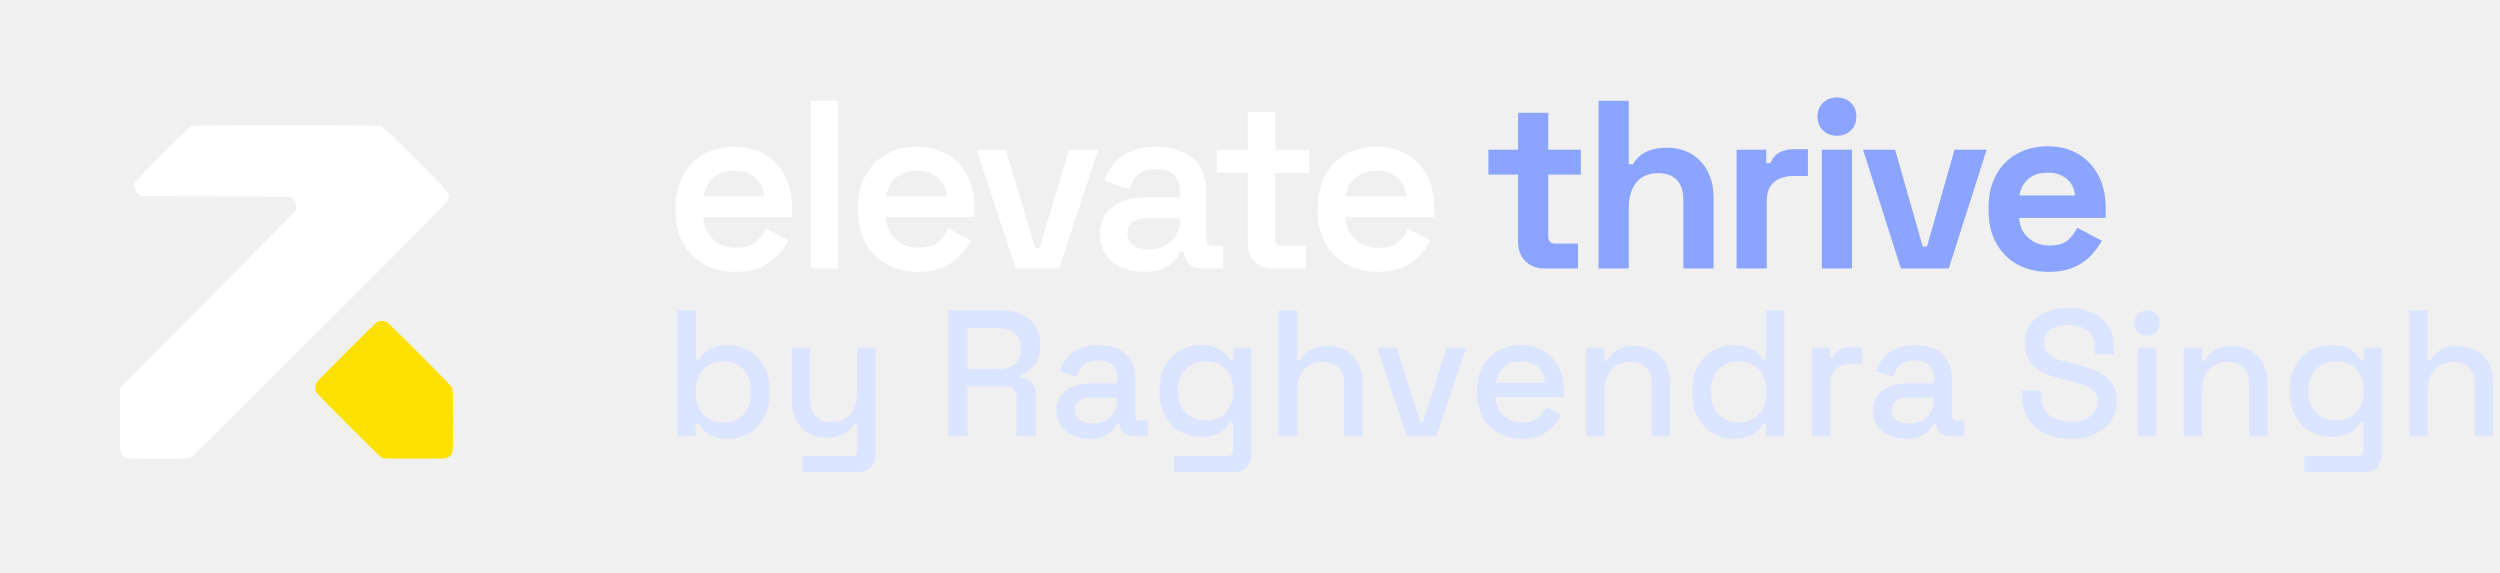
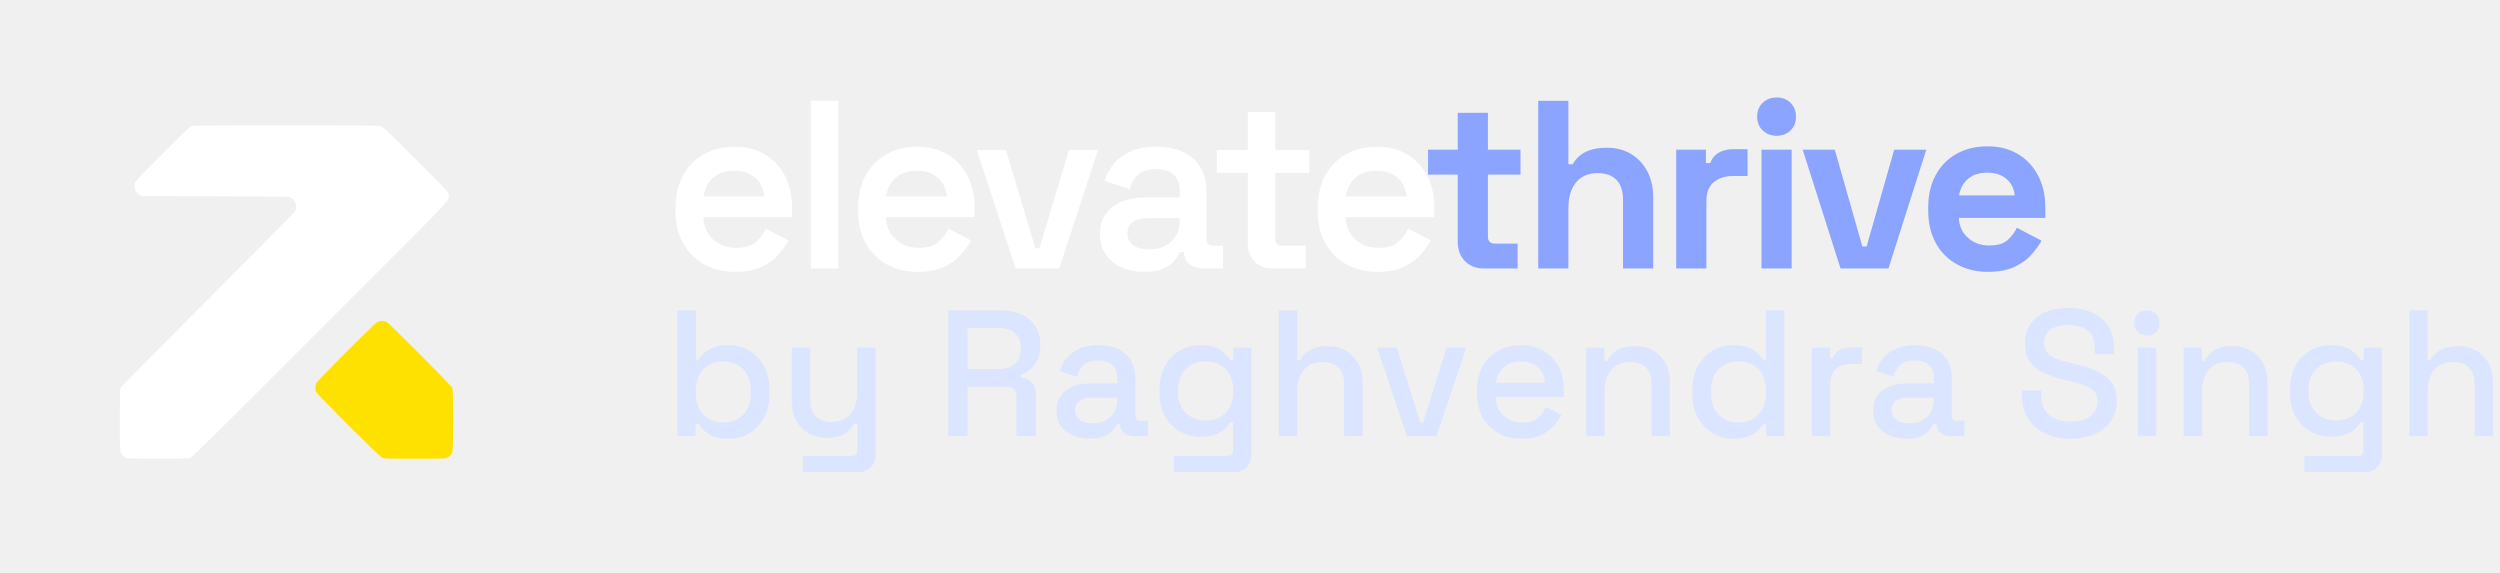
<svg xmlns="http://www.w3.org/2000/svg" width="178.91" height="41.00" viewBox="0 0 178.91 41.00" role="img" aria-labelledby="logo-title">
  <g transform="translate(0.500 0.900) scale(0.037037)" aria-hidden="true">
    <path fill="#ffffff" d="M 231.03 860.89 C 226.45 859.06 221.79 854.76 219.91 850.62 C 218.16 846.75 218.04 842.97 218.02 787.72 C 218.00 737.08 218.21 728.42 219.54 725.22 C 220.63 722.57 269.48 673.06 388.93 553.50 C 526.74 415.57 557.01 384.81 558.01 381.63 C 560.91 372.46 556.73 361.88 548.50 357.59 C 544.51 355.51 544.10 355.50 401.93 355.00 L 259.35 354.50 L 255.20 351.75 C 248.30 347.18 244.86 338.03 247.00 329.91 C 248.04 325.94 253.33 320.31 299.83 273.64 C 334.67 238.68 352.80 221.18 355.50 219.92 C 359.36 218.11 365.68 218.04 540.00 218.04 C 714.34 218.04 720.64 218.11 724.50 219.92 C 727.22 221.19 748.28 241.63 790.17 283.65 C 854.99 348.67 854.00 347.54 853.98 356.00 C 853.97 363.90 859.26 358.45 603.35 614.17 C 388.77 828.60 356.99 859.98 353.50 860.92 C 348.26 862.32 234.56 862.29 231.03 860.89 Z" />
    <path fill="#ffe100" d="M 724.50 860.08 C 719.38 857.68 598.62 736.88 596.99 732.53 C 595.37 728.19 595.57 720.96 597.45 716.44 C 598.63 713.58 614.38 697.17 654.79 656.68 C 685.43 625.98 712.40 599.73 714.73 598.35 C 720.21 595.09 727.89 594.87 733.54 597.80 C 739.35 600.83 858.48 720.41 860.47 725.22 C 862.78 730.83 862.77 844.22 860.45 849.77 C 858.39 854.71 855.34 857.88 850.50 860.11 C 846.75 861.84 842.75 861.96 787.50 861.96 C 731.92 861.96 728.27 861.85 724.50 860.08 Z" />
  </g>
  <g transform="translate(0 6.714)">
    <path fill="#ffffff" d="M52.622 12.74Q51.351 12.74 50.385 12.2Q49.42 11.66 48.881 10.676Q48.343 9.692 48.343 8.366V8.161Q48.343 6.833 48.874 5.85Q49.405 4.867 50.361 4.327Q51.316 3.787 52.573 3.787Q53.809 3.787 54.731 4.332Q55.652 4.877 56.166 5.851Q56.68 6.825 56.68 8.122V8.826H50.333Q50.37 9.82 51.037 10.421Q51.703 11.022 52.679 11.022Q53.632 11.022 54.098 10.604Q54.565 10.186 54.808 9.655L56.427 10.49Q56.184 10.957 55.73 11.483Q55.276 12.009 54.527 12.374Q53.779 12.74 52.622 12.74ZM50.35 7.34H54.687Q54.619 6.495 54.046 6Q53.474 5.505 52.559 5.505Q51.619 5.505 51.05 6Q50.482 6.495 50.35 7.34Z" />
    <path fill="#ffffff" d="M58.028 12.5V0.5H59.99V12.5Z" />
    <path fill="#ffffff" d="M65.685 12.74Q64.414 12.74 63.448 12.2Q62.482 11.66 61.944 10.676Q61.405 9.692 61.405 8.366V8.161Q61.405 6.833 61.937 5.85Q62.468 4.867 63.424 4.327Q64.379 3.787 65.636 3.787Q66.872 3.787 67.793 4.332Q68.715 4.877 69.229 5.851Q69.743 6.825 69.743 8.122V8.826H63.396Q63.433 9.82 64.1 10.421Q64.766 11.022 65.742 11.022Q66.695 11.022 67.161 10.604Q67.627 10.186 67.871 9.655L69.49 10.49Q69.247 10.957 68.793 11.483Q68.338 12.009 67.59 12.374Q66.842 12.74 65.685 12.74ZM63.413 7.34H67.75Q67.681 6.495 67.109 6Q66.537 5.505 65.622 5.505Q64.681 5.505 64.113 6Q63.545 6.495 63.413 7.34Z" />
    <path fill="#ffffff" d="M72.684 12.5 69.903 4.027H71.99L74.097 11.061H74.387L76.494 4.027H78.581L75.8 12.5Z" />
    <path fill="#ffffff" d="M81.893 12.74Q80.991 12.74 80.272 12.426Q79.554 12.112 79.135 11.508Q78.717 10.904 78.717 10.038Q78.717 9.17 79.135 8.586Q79.554 8.002 80.292 7.707Q81.03 7.411 81.972 7.411H84.43V6.898Q84.43 6.226 84.016 5.809Q83.603 5.392 82.729 5.392Q81.873 5.392 81.435 5.79Q80.997 6.189 80.859 6.829L79.045 6.226Q79.25 5.56 79.703 5.011Q80.156 4.462 80.914 4.124Q81.673 3.787 82.758 3.787Q84.42 3.787 85.377 4.624Q86.335 5.461 86.335 7.034V10.359Q86.335 10.873 86.815 10.873H87.522V12.5H86.142Q85.525 12.5 85.132 12.19Q84.739 11.88 84.739 11.36V11.324H84.44Q84.344 11.56 84.085 11.899Q83.825 12.238 83.302 12.489Q82.779 12.74 81.893 12.74ZM82.216 11.135Q83.197 11.135 83.813 10.579Q84.43 10.022 84.43 9.074V8.897H82.102Q81.451 8.897 81.065 9.176Q80.679 9.456 80.679 9.979Q80.679 10.502 81.082 10.818Q81.486 11.135 82.216 11.135Z" />
    <path fill="#ffffff" d="M91.089 12.5Q90.279 12.5 89.789 12.009Q89.299 11.517 89.299 10.688V5.66H87.078V4.027H89.299V1.303H91.261V4.027H93.695V5.66H91.261V10.353Q91.261 10.867 91.747 10.867H93.447V12.5Z" />
    <path fill="#ffffff" d="M98.582 12.74Q97.311 12.74 96.345 12.2Q95.38 11.66 94.841 10.676Q94.303 9.692 94.303 8.366V8.161Q94.303 6.833 94.834 5.85Q95.365 4.867 96.321 4.327Q97.276 3.787 98.533 3.787Q99.769 3.787 100.691 4.332Q101.612 4.877 102.126 5.851Q102.64 6.825 102.64 8.122V8.826H96.293Q96.33 9.82 96.997 10.421Q97.663 11.022 98.639 11.022Q99.592 11.022 100.058 10.604Q100.525 10.186 100.768 9.655L102.387 10.49Q102.144 10.957 101.69 11.483Q101.236 12.009 100.487 12.374Q99.739 12.74 98.582 12.74ZM96.31 7.34H100.647Q100.579 6.495 100.006 6Q99.434 5.505 98.519 5.505Q97.579 5.505 97.01 6Q96.442 6.495 96.31 7.34Z" />
-     <path fill="#8aa4ff" d="M110.526 12.5Q109.686 12.5 109.163 11.977Q108.64 11.454 108.64 10.58V5.78H106.515V3.997H108.64V1.357H110.8V3.997H113.132V5.78H110.8V10.203Q110.8 10.717 111.28 10.717H112.926V12.5Z" />
-     <path fill="#8aa4ff" d="M114.4 12.5V0.5H116.56V5.043H116.869Q117.006 4.769 117.298 4.494Q117.589 4.22 118.078 4.04Q118.566 3.86 119.32 3.86Q120.315 3.86 121.06 4.314Q121.806 4.769 122.218 5.566Q122.629 6.363 122.629 7.426V12.5H120.469V7.597Q120.469 6.637 119.998 6.157Q119.526 5.677 118.652 5.677Q117.658 5.677 117.109 6.337Q116.56 6.997 116.56 8.18V12.5Z" />
-     <path fill="#8aa4ff" d="M124.275 12.5V3.997H126.4V4.957H126.709Q126.898 4.443 127.335 4.203Q127.772 3.963 128.355 3.963H129.383V5.883H128.32Q127.498 5.883 126.966 6.32Q126.435 6.757 126.435 7.666V12.5Z" />
-     <path fill="#8aa4ff" d="M130.378 12.5V3.997H132.538V12.5ZM131.458 3.003Q130.875 3.003 130.472 2.626Q130.069 2.249 130.069 1.631Q130.069 1.014 130.472 0.637Q130.875 0.26 131.458 0.26Q132.058 0.26 132.452 0.637Q132.846 1.014 132.846 1.631Q132.846 2.249 132.452 2.626Q132.058 3.003 131.458 3.003Z" />
-     <path fill="#8aa4ff" d="M136.035 12.5 133.326 3.997H135.623L137.595 10.923H137.903L139.875 3.997H142.172L139.463 12.5Z" />
-     <path fill="#8aa4ff" d="M146.595 12.74Q145.326 12.74 144.358 12.2Q143.389 11.66 142.849 10.674Q142.309 9.689 142.309 8.351V8.146Q142.309 6.809 142.84 5.823Q143.372 4.837 144.332 4.297Q145.292 3.757 146.56 3.757Q147.812 3.757 148.738 4.314Q149.663 4.871 150.178 5.857Q150.692 6.843 150.692 8.146V8.883H144.503Q144.538 9.757 145.155 10.306Q145.772 10.854 146.663 10.854Q147.572 10.854 148 10.46Q148.429 10.066 148.652 9.586L150.418 10.511Q150.178 10.957 149.723 11.48Q149.269 12.003 148.515 12.371Q147.76 12.74 146.595 12.74ZM144.52 7.271H148.498Q148.429 6.534 147.906 6.089Q147.383 5.643 146.543 5.643Q145.669 5.643 145.155 6.089Q144.64 6.534 144.52 7.271Z" />
+     <g transform="translate(-4.319 0)">
+       <path fill="#8aa4ff" d="M110.526 12.5Q109.686 12.5 109.163 11.977Q108.64 11.454 108.64 10.58V5.78H106.515V3.997H108.64V1.357H110.8V3.997H113.132V5.78H110.8V10.203Q110.8 10.717 111.28 10.717H112.926V12.5Z" />
+       <path fill="#8aa4ff" d="M114.4 12.5V0.5H116.56V5.043H116.869Q117.006 4.769 117.298 4.494Q117.589 4.22 118.078 4.04Q118.566 3.86 119.32 3.86Q120.315 3.86 121.06 4.314Q121.806 4.769 122.218 5.566Q122.629 6.363 122.629 7.426V12.5H120.469V7.597Q120.469 6.637 119.998 6.157Q119.526 5.677 118.652 5.677Q117.658 5.677 117.109 6.337Q116.56 6.997 116.56 8.18V12.5Z" />
+       <path fill="#8aa4ff" d="M124.275 12.5V3.997H126.4V4.957H126.709Q126.898 4.443 127.335 4.203Q127.772 3.963 128.355 3.963H129.383V5.883H128.32Q127.498 5.883 126.966 6.32Q126.435 6.757 126.435 7.666V12.5Z" />
+       <path fill="#8aa4ff" d="M130.378 12.5V3.997H132.538V12.5ZM131.458 3.003Q130.875 3.003 130.472 2.626Q130.069 2.249 130.069 1.631Q130.069 1.014 130.472 0.637Q130.875 0.26 131.458 0.26Q132.058 0.26 132.452 0.637Q132.846 1.014 132.846 1.631Q132.846 2.249 132.452 2.626Q132.058 3.003 131.458 3.003Z" />
+       <path fill="#8aa4ff" d="M136.035 12.5 133.326 3.997H135.623L137.595 10.923H137.903L139.875 3.997H142.172L139.463 12.5Z" />
+       <path fill="#8aa4ff" d="M146.595 12.74Q145.326 12.74 144.358 12.2Q143.389 11.66 142.849 10.674Q142.309 9.689 142.309 8.351V8.146Q142.309 6.809 142.84 5.823Q143.372 4.837 144.332 4.297Q145.292 3.757 146.56 3.757Q147.812 3.757 148.738 4.314Q149.663 4.871 150.178 5.857Q150.692 6.843 150.692 8.146V8.883H144.503Q144.538 9.757 145.155 10.306Q145.772 10.854 146.663 10.854Q147.572 10.854 148 10.46Q148.429 10.066 148.652 9.586L150.418 10.511Q150.178 10.957 149.723 11.48Q149.269 12.003 148.515 12.371Q147.76 12.74 146.595 12.74ZM144.52 7.271H148.498Q148.429 6.534 147.906 6.089Q147.383 5.643 146.543 5.643Q145.669 5.643 145.155 6.089Q144.64 6.534 144.52 7.271Z" />
+     </g>
    <path fill="#dce5ff" d="M52.141 24.68Q51.222 24.68 50.72 24.346Q50.219 24.012 49.983 23.598H49.778V24.5H48.481V15.5H49.804V19.027H50.008Q50.159 18.764 50.419 18.529Q50.68 18.294 51.103 18.141Q51.527 17.988 52.141 17.988Q52.94 17.988 53.605 18.372Q54.269 18.755 54.668 19.486Q55.066 20.217 55.066 21.24V21.428Q55.066 22.451 54.666 23.182Q54.265 23.912 53.6 24.296Q52.935 24.68 52.141 24.68ZM51.761 23.518Q52.619 23.518 53.177 22.966Q53.734 22.414 53.734 21.394V21.274Q53.734 20.254 53.181 19.702Q52.627 19.15 51.761 19.15Q50.907 19.15 50.347 19.702Q49.787 20.254 49.787 21.274V21.394Q49.787 22.414 50.347 22.966Q50.907 23.518 51.761 23.518Z" />
    <path fill="#dce5ff" d="M57.448 27.071V25.909H60.983Q61.352 25.909 61.352 25.523V23.579H61.147Q61.026 23.829 60.788 24.068Q60.549 24.307 60.151 24.459Q59.753 24.612 59.143 24.612Q58.425 24.612 57.861 24.291Q57.297 23.971 56.977 23.38Q56.657 22.789 56.657 21.978V18.168H57.981V21.876Q57.981 22.7 58.39 23.091Q58.8 23.483 59.528 23.483Q60.35 23.483 60.842 22.941Q61.335 22.398 61.335 21.372V18.168H62.658V25.793Q62.658 26.382 62.319 26.727Q61.981 27.071 61.388 27.071Z" />
    <path fill="#dce5ff" d="M67.853 24.5V15.5H71.626Q72.471 15.5 73.103 15.791Q73.735 16.082 74.089 16.62Q74.443 17.158 74.443 17.9V18.045Q74.443 18.891 74.039 19.399Q73.635 19.907 73.061 20.116V20.321Q73.552 20.342 73.844 20.65Q74.136 20.957 74.136 21.515V24.5H72.745V21.706Q72.745 21.361 72.562 21.159Q72.379 20.957 71.979 20.957H69.244V24.5ZM69.244 19.693H71.482Q72.226 19.693 72.639 19.316Q73.052 18.939 73.052 18.282V18.176Q73.052 17.519 72.648 17.141Q72.244 16.764 71.482 16.764H69.244Z" />
    <path fill="#dce5ff" d="M77.978 24.68Q77.306 24.68 76.768 24.447Q76.231 24.213 75.918 23.764Q75.605 23.314 75.605 22.672Q75.605 22.025 75.918 21.593Q76.231 21.16 76.779 20.942Q77.327 20.724 78.02 20.724H79.957V20.314Q79.957 19.756 79.62 19.42Q79.283 19.083 78.59 19.083Q77.909 19.083 77.548 19.405Q77.187 19.726 77.07 20.249L75.84 19.846Q75.994 19.335 76.332 18.917Q76.671 18.498 77.236 18.243Q77.802 17.988 78.607 17.988Q79.84 17.988 80.543 18.613Q81.247 19.239 81.247 20.403V23.011Q81.247 23.397 81.607 23.397H82.153V24.5H81.163Q80.714 24.5 80.432 24.266Q80.151 24.033 80.151 23.638V23.598H79.947Q79.855 23.797 79.646 24.055Q79.436 24.312 79.037 24.496Q78.638 24.68 77.978 24.68ZM78.18 23.585Q78.97 23.585 79.463 23.129Q79.957 22.673 79.957 21.881V21.743H78.099Q77.573 21.743 77.25 21.97Q76.928 22.197 76.928 22.634Q76.928 23.071 77.263 23.328Q77.599 23.585 78.18 23.585Z" />
    <path fill="#dce5ff" d="M82.977 21.36V21.172Q82.977 20.174 83.378 19.462Q83.778 18.751 84.447 18.369Q85.116 17.988 85.918 17.988Q86.847 17.988 87.339 18.33Q87.832 18.672 88.06 19.07H88.265V18.168H89.553V25.793Q89.553 26.382 89.217 26.727Q88.881 27.071 88.287 27.071H84.019V25.909H87.866Q88.239 25.909 88.239 25.523V23.505H88.035Q87.893 23.747 87.636 23.988Q87.38 24.229 86.963 24.387Q86.546 24.544 85.918 24.544Q85.116 24.544 84.445 24.162Q83.774 23.781 83.375 23.067Q82.977 22.353 82.977 21.36ZM86.282 23.381Q87.14 23.381 87.698 22.838Q88.256 22.295 88.256 21.326V21.206Q88.256 20.224 87.702 19.687Q87.149 19.15 86.282 19.15Q85.429 19.15 84.869 19.687Q84.309 20.224 84.309 21.206V21.326Q84.309 22.295 84.869 22.838Q85.429 23.381 86.282 23.381Z" />
    <path fill="#dce5ff" d="M91.514 24.5V15.5H92.837V19.06H93.041Q93.162 18.818 93.401 18.588Q93.64 18.357 94.033 18.209Q94.427 18.06 95.028 18.06Q95.752 18.06 96.313 18.381Q96.875 18.701 97.194 19.288Q97.514 19.875 97.514 20.694V24.5H96.191V20.796Q96.191 19.968 95.781 19.579Q95.372 19.189 94.644 19.189Q93.822 19.189 93.329 19.732Q92.837 20.274 92.837 21.3V24.5Z" />
    <path fill="#dce5ff" d="M100.691 24.5 98.552 18.168H99.96L101.641 23.524H101.845L103.526 18.168H104.934L102.795 24.5Z" />
    <path fill="#dce5ff" d="M108.901 24.68Q107.945 24.68 107.223 24.275Q106.501 23.87 106.098 23.133Q105.695 22.396 105.695 21.411V21.257Q105.695 20.267 106.094 19.533Q106.492 18.798 107.206 18.393Q107.919 17.988 108.852 17.988Q109.768 17.988 110.456 18.388Q111.143 18.788 111.529 19.509Q111.915 20.23 111.915 21.198V21.702H107.035Q107.065 22.537 107.602 23.028Q108.139 23.518 108.934 23.518Q109.683 23.518 110.061 23.186Q110.438 22.854 110.637 22.418L111.741 22.977Q111.556 23.343 111.215 23.739Q110.875 24.136 110.318 24.408Q109.761 24.68 108.901 24.68ZM107.048 20.682H110.571Q110.519 19.967 110.053 19.559Q109.586 19.15 108.844 19.15Q108.089 19.15 107.623 19.559Q107.156 19.967 107.048 20.682Z" />
    <path fill="#dce5ff" d="M113.512 24.5V18.168H114.81V19.116H115.014Q115.195 18.723 115.656 18.39Q116.116 18.056 117.027 18.056Q117.75 18.056 118.312 18.376Q118.873 18.697 119.193 19.286Q119.513 19.875 119.513 20.694V24.5H118.19V20.796Q118.19 19.968 117.78 19.576Q117.37 19.185 116.642 19.185Q115.82 19.185 115.328 19.729Q114.835 20.274 114.835 21.3V24.5Z" />
    <path fill="#dce5ff" d="M124.036 24.68Q123.25 24.68 122.582 24.296Q121.913 23.912 121.512 23.182Q121.111 22.451 121.111 21.428V21.24Q121.111 20.217 121.51 19.486Q121.908 18.755 122.575 18.372Q123.242 17.988 124.036 17.988Q124.655 17.988 125.076 18.141Q125.498 18.294 125.762 18.529Q126.027 18.764 126.169 19.027H126.373V15.5H127.696V24.5H126.399V23.598H126.195Q125.958 24.012 125.461 24.346Q124.964 24.68 124.036 24.68ZM124.417 23.518Q125.275 23.518 125.832 22.966Q126.39 22.414 126.39 21.394V21.274Q126.39 20.254 125.837 19.702Q125.283 19.15 124.417 19.15Q123.563 19.15 123.003 19.702Q122.443 20.254 122.443 21.274V21.394Q122.443 22.414 123.003 22.966Q123.563 23.518 124.417 23.518Z" />
    <path fill="#dce5ff" d="M129.661 24.5V18.168H130.958V18.91H131.163Q131.318 18.511 131.655 18.327Q131.991 18.142 132.496 18.142H133.254V19.33H132.448Q131.799 19.33 131.392 19.683Q130.984 20.035 130.984 20.775V24.5Z" />
    <path fill="#dce5ff" d="M136.414 24.68Q135.742 24.68 135.204 24.447Q134.666 24.213 134.354 23.764Q134.041 23.314 134.041 22.672Q134.041 22.025 134.354 21.593Q134.666 21.16 135.214 20.942Q135.762 20.724 136.455 20.724H138.393V20.314Q138.393 19.756 138.056 19.42Q137.719 19.083 137.026 19.083Q136.345 19.083 135.984 19.405Q135.623 19.726 135.506 20.249L134.275 19.846Q134.43 19.335 134.768 18.917Q135.107 18.498 135.672 18.243Q136.237 17.988 137.042 17.988Q138.275 17.988 138.979 18.613Q139.683 19.239 139.683 20.403V23.011Q139.683 23.397 140.043 23.397H140.588V24.5H139.598Q139.15 24.5 138.868 24.266Q138.586 24.033 138.586 23.638V23.598H138.383Q138.291 23.797 138.081 24.055Q137.872 24.312 137.473 24.496Q137.074 24.68 136.414 24.68ZM136.616 23.585Q137.405 23.585 137.899 23.129Q138.393 22.673 138.393 21.881V21.743H136.535Q136.009 21.743 135.686 21.97Q135.364 22.197 135.364 22.634Q135.364 23.071 135.699 23.328Q136.034 23.585 136.616 23.585Z" />
    <path fill="#dce5ff" d="M148.173 24.68Q147.158 24.68 146.375 24.318Q145.591 23.957 145.145 23.26Q144.7 22.564 144.7 21.551V21.231H146.074V21.551Q146.074 22.514 146.65 22.986Q147.226 23.459 148.173 23.459Q149.132 23.459 149.624 23.051Q150.115 22.643 150.115 22.008Q150.115 21.577 149.885 21.312Q149.655 21.047 149.228 20.881Q148.8 20.715 148.208 20.577L147.728 20.464Q146.87 20.262 146.237 19.956Q145.604 19.65 145.257 19.152Q144.91 18.653 144.91 17.862Q144.91 17.071 145.298 16.501Q145.685 15.932 146.383 15.626Q147.081 15.32 148.018 15.32Q148.956 15.32 149.694 15.641Q150.433 15.962 150.859 16.594Q151.285 17.225 151.285 18.175V18.637H149.911V18.175Q149.911 17.593 149.673 17.235Q149.436 16.878 149.009 16.71Q148.582 16.541 148.018 16.541Q147.189 16.541 146.737 16.88Q146.285 17.219 146.285 17.828Q146.285 18.235 146.485 18.498Q146.686 18.761 147.071 18.928Q147.457 19.096 148.024 19.225L148.504 19.339Q149.378 19.531 150.049 19.837Q150.72 20.143 151.105 20.654Q151.49 21.165 151.49 21.975Q151.49 22.784 151.081 23.392Q150.672 24 149.927 24.34Q149.183 24.68 148.173 24.68Z" />
    <path fill="#dce5ff" d="M152.984 24.5V18.168H154.307V24.5ZM153.645 17.305Q153.262 17.305 152.998 17.054Q152.734 16.802 152.734 16.403Q152.734 15.998 152.998 15.749Q153.262 15.5 153.645 15.5Q154.041 15.5 154.299 15.749Q154.556 15.998 154.556 16.403Q154.556 16.802 154.299 17.054Q154.041 17.305 153.645 17.305Z" />
    <path fill="#dce5ff" d="M156.275 24.5V18.168H157.573V19.116H157.777Q157.958 18.723 158.419 18.39Q158.879 18.056 159.79 18.056Q160.513 18.056 161.075 18.376Q161.636 18.697 161.956 19.286Q162.276 19.875 162.276 20.694V24.5H160.953V20.796Q160.953 19.968 160.543 19.576Q160.133 19.185 159.405 19.185Q158.583 19.185 158.091 19.729Q157.598 20.274 157.598 21.3V24.5Z" />
    <path fill="#dce5ff" d="M163.874 21.36V21.172Q163.874 20.174 164.275 19.462Q164.675 18.751 165.344 18.369Q166.013 17.988 166.816 17.988Q167.744 17.988 168.237 18.33Q168.729 18.672 168.958 19.07H169.162V18.168H170.45V25.793Q170.45 26.382 170.114 26.727Q169.778 27.071 169.184 27.071H164.916V25.909H168.763Q169.136 25.909 169.136 25.523V23.505H168.932Q168.79 23.747 168.534 23.988Q168.277 24.229 167.86 24.387Q167.443 24.544 166.816 24.544Q166.013 24.544 165.342 24.162Q164.671 23.781 164.272 23.067Q163.874 22.353 163.874 21.36ZM167.179 23.381Q168.038 23.381 168.595 22.838Q169.153 22.295 169.153 21.326V21.206Q169.153 20.224 168.599 19.687Q168.046 19.15 167.179 19.15Q166.326 19.15 165.766 19.687Q165.206 20.224 165.206 21.206V21.326Q165.206 22.295 165.766 22.838Q166.326 23.381 167.179 23.381Z" />
    <path fill="#dce5ff" d="M172.411 24.5V15.5H173.734V19.06H173.938Q174.059 18.818 174.298 18.588Q174.537 18.357 174.93 18.209Q175.324 18.06 175.926 18.06Q176.649 18.06 177.21 18.381Q177.772 18.701 178.092 19.288Q178.411 19.875 178.411 20.694V24.5H177.088V20.796Q177.088 19.968 176.679 19.579Q176.269 19.189 175.541 19.189Q174.719 19.189 174.226 19.732Q173.734 20.274 173.734 21.3V24.5Z" />
  </g>
</svg>
